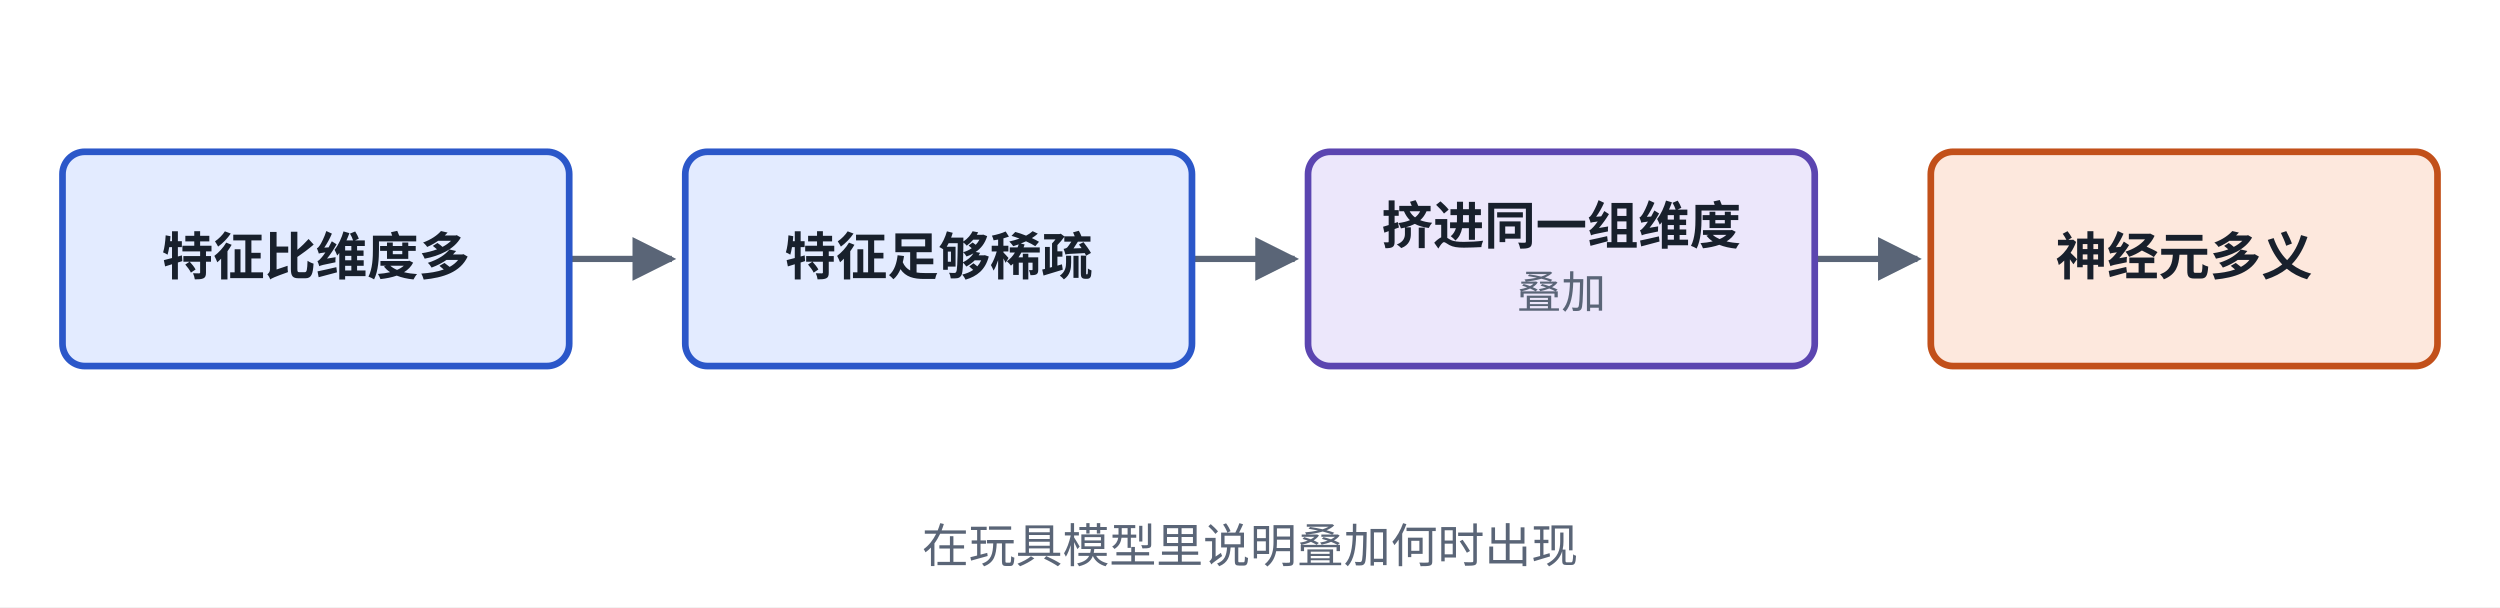
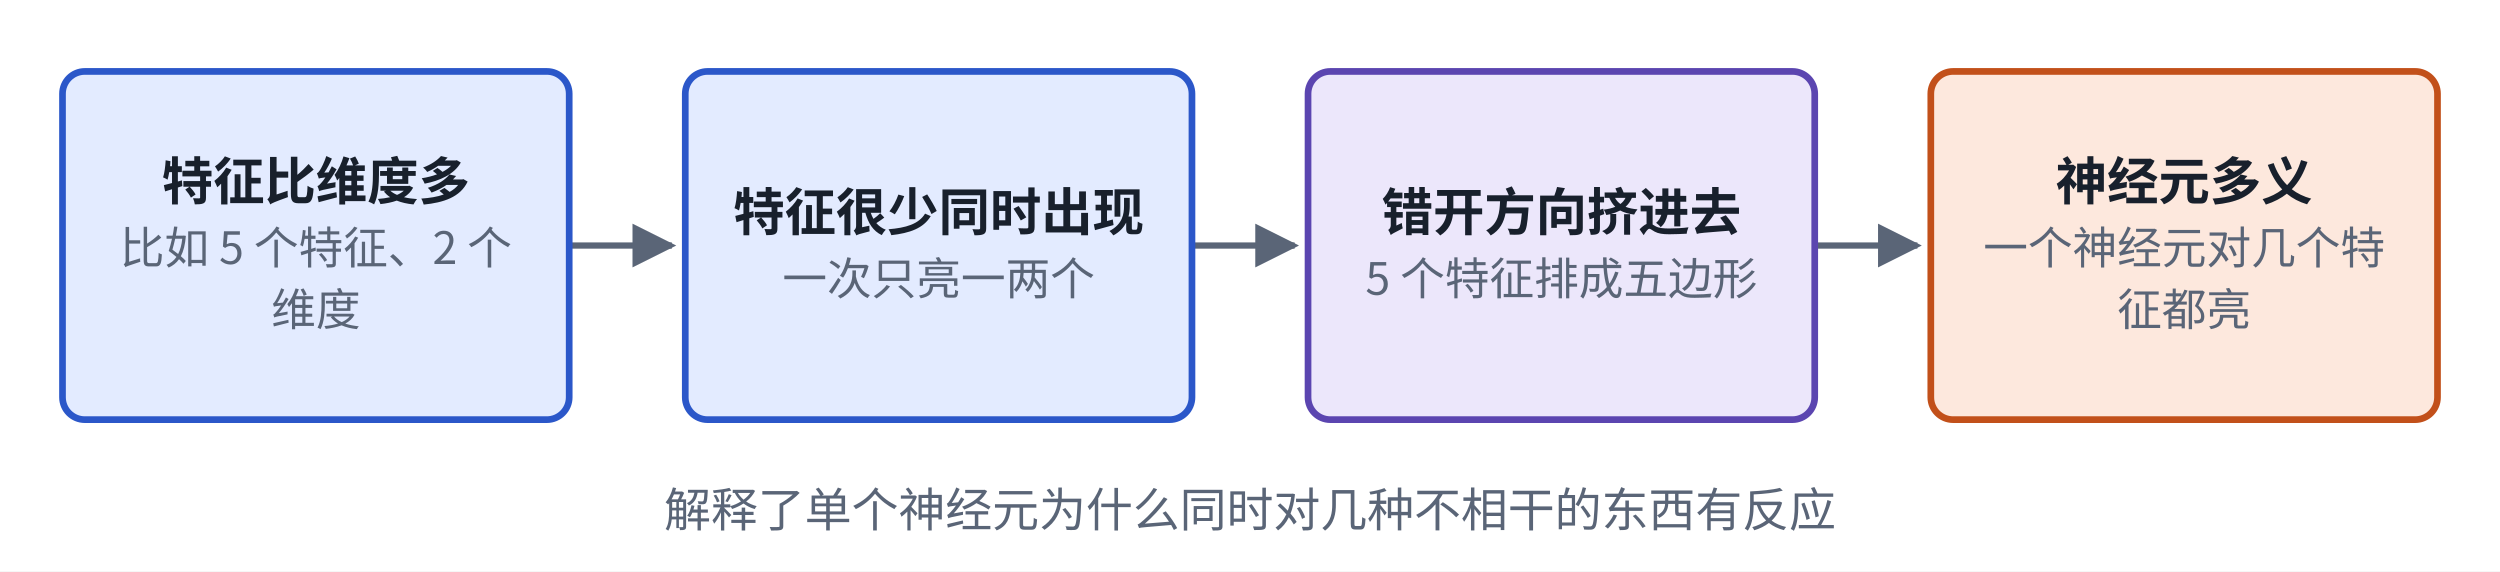
- <svg xmlns="http://www.w3.org/2000/svg" viewBox="0 0 560 136" width="560" height="136" role="img" aria-label="Toy Models of Superposition 结构">
+ <svg xmlns="http://www.w3.org/2000/svg" viewBox="0 0 560 128" width="560" height="128" role="img" aria-label="Toy Models of Superposition 结构">
  <defs>
    <marker id="ah-cardf2" viewBox="0 0 10 10" refX="9" refY="5" markerWidth="7" markerHeight="7" orient="auto-start-reverse">
      <path d="M0,0 L10,5 L0,10 z" fill="#5A6577" />
    </marker>
  </defs>
-   <rect x="0" y="0" width="560" height="136" fill="#ffffff" />
-   <path d="M127.5,58 L150.5,58" fill="none" stroke="#5A6577" stroke-width="1.4" marker-end="url(#ah-cardf2)" />
-   <path d="M267,58 L290,58" fill="none" stroke="#5A6577" stroke-width="1.4" marker-end="url(#ah-cardf2)" />
-   <path d="M406.5,58 L429.5,58" fill="none" stroke="#5A6577" stroke-width="1.4" marker-end="url(#ah-cardf2)" />
-   <rect x="14" y="34" width="113.5" height="48" rx="5" fill="#E3EBFF" stroke="#2B57C9" stroke-width="1.5" />
-   <rect x="153.5" y="34" width="113.5" height="48" rx="5" fill="#E3EBFF" stroke="#2B57C9" stroke-width="1.5" />
-   <rect x="293" y="34" width="113.5" height="48" rx="5" fill="#ECE7FB" stroke="#5B45B0" stroke-width="1.5" />
-   <rect x="432.5" y="34" width="113.5" height="48" rx="5" fill="#FDE8DD" stroke="#C2501A" stroke-width="1.5" />
-   <text x="70.75" y="61.565" text-anchor="middle" font-size="11.5" font-weight="600" fill="#18202C" font-family="PingFang SC, Noto Sans CJK SC, Microsoft YaHei, sans-serif">特征比维度多</text>
-   <text x="210.25" y="61.565" text-anchor="middle" font-size="11.5" font-weight="600" fill="#18202C" font-family="PingFang SC, Noto Sans CJK SC, Microsoft YaHei, sans-serif">特征足够稀疏</text>
-   <text x="349.75" y="54.665" text-anchor="middle" font-size="11.5" font-weight="600" fill="#18202C" font-family="PingFang SC, Noto Sans CJK SC, Microsoft YaHei, sans-serif">挤进同一组维度</text>
-   <text x="349.75" y="69.035" text-anchor="middle" font-size="10" font-weight="400" fill="#5A6577" font-family="PingFang SC, Noto Sans CJK SC, Microsoft YaHei, sans-serif">叠加</text>
-   <text x="489.25" y="61.565" text-anchor="middle" font-size="11.5" font-weight="600" fill="#18202C" font-family="PingFang SC, Noto Sans CJK SC, Microsoft YaHei, sans-serif">神经元多义</text>
-   <text x="280" y="126" text-anchor="middle" font-size="10.5" font-weight="500" fill="#5A6577" font-family="PingFang SC, Noto Sans CJK SC, Microsoft YaHei, sans-serif">在玩具模型里说明叠加何时出现</text>
+   <rect x="0" y="0" width="560" height="128" fill="#ffffff" />
+   <path d="M127.5,55 L150.5,55" fill="none" stroke="#5A6577" stroke-width="1.4" marker-end="url(#ah-cardf2)" />
+   <path d="M267,55 L290,55" fill="none" stroke="#5A6577" stroke-width="1.4" marker-end="url(#ah-cardf2)" />
+   <path d="M406.5,55 L429.5,55" fill="none" stroke="#5A6577" stroke-width="1.4" marker-end="url(#ah-cardf2)" />
+   <rect x="14" y="16" width="113.5" height="78" rx="5" fill="#E3EBFF" stroke="#2B57C9" stroke-width="1.5" />
+   <rect x="153.5" y="16" width="113.5" height="78" rx="5" fill="#E3EBFF" stroke="#2B57C9" stroke-width="1.5" />
+   <rect x="293" y="16" width="113.5" height="78" rx="5" fill="#ECE7FB" stroke="#5B45B0" stroke-width="1.5" />
+   <rect x="432.5" y="16" width="113.5" height="78" rx="5" fill="#FDE8DD" stroke="#C2501A" stroke-width="1.5" />
+   <text x="70.75" y="44.765" text-anchor="middle" font-size="11.5" font-weight="600" fill="#18202C" font-family="PingFang SC, Noto Sans CJK SC, Microsoft YaHei, sans-serif">特征比维度多</text>
+   <text x="70.75" y="59.135" text-anchor="middle" font-size="10" font-weight="400" fill="#5A6577" font-family="PingFang SC, Noto Sans CJK SC, Microsoft YaHei, sans-serif">比如 5 个特征、2 个</text>
+   <text x="70.75" y="72.935" text-anchor="middle" font-size="10" font-weight="400" fill="#5A6577" font-family="PingFang SC, Noto Sans CJK SC, Microsoft YaHei, sans-serif">维度</text>
+   <text x="210.25" y="51.665" text-anchor="middle" font-size="11.5" font-weight="600" fill="#18202C" font-family="PingFang SC, Noto Sans CJK SC, Microsoft YaHei, sans-serif">特征很少同时出现</text>
+   <text x="210.25" y="66.035" text-anchor="middle" font-size="10" font-weight="400" fill="#5A6577" font-family="PingFang SC, Noto Sans CJK SC, Microsoft YaHei, sans-serif">一次只亮一两个</text>
+   <text x="349.75" y="51.665" text-anchor="middle" font-size="11.5" font-weight="600" fill="#18202C" font-family="PingFang SC, Noto Sans CJK SC, Microsoft YaHei, sans-serif">错开方向挤进去</text>
+   <text x="349.75" y="66.035" text-anchor="middle" font-size="10" font-weight="400" fill="#5A6577" font-family="PingFang SC, Noto Sans CJK SC, Microsoft YaHei, sans-serif">5 个特征排成五边形</text>
+   <text x="489.25" y="44.765" text-anchor="middle" font-size="11.5" font-weight="600" fill="#18202C" font-family="PingFang SC, Noto Sans CJK SC, Microsoft YaHei, sans-serif">神经元多义</text>
+   <text x="489.25" y="59.135" text-anchor="middle" font-size="10" font-weight="400" fill="#5A6577" font-family="PingFang SC, Noto Sans CJK SC, Microsoft YaHei, sans-serif">一个神经元对几个特</text>
+   <text x="489.25" y="72.935" text-anchor="middle" font-size="10" font-weight="400" fill="#5A6577" font-family="PingFang SC, Noto Sans CJK SC, Microsoft YaHei, sans-serif">征都亮</text>
+   <text x="280" y="118" text-anchor="middle" font-size="10.5" font-weight="500" fill="#5A6577" font-family="PingFang SC, Noto Sans CJK SC, Microsoft YaHei, sans-serif">解释了单个神经元为什么同时对几种不相干的东西有反应</text>
</svg>
